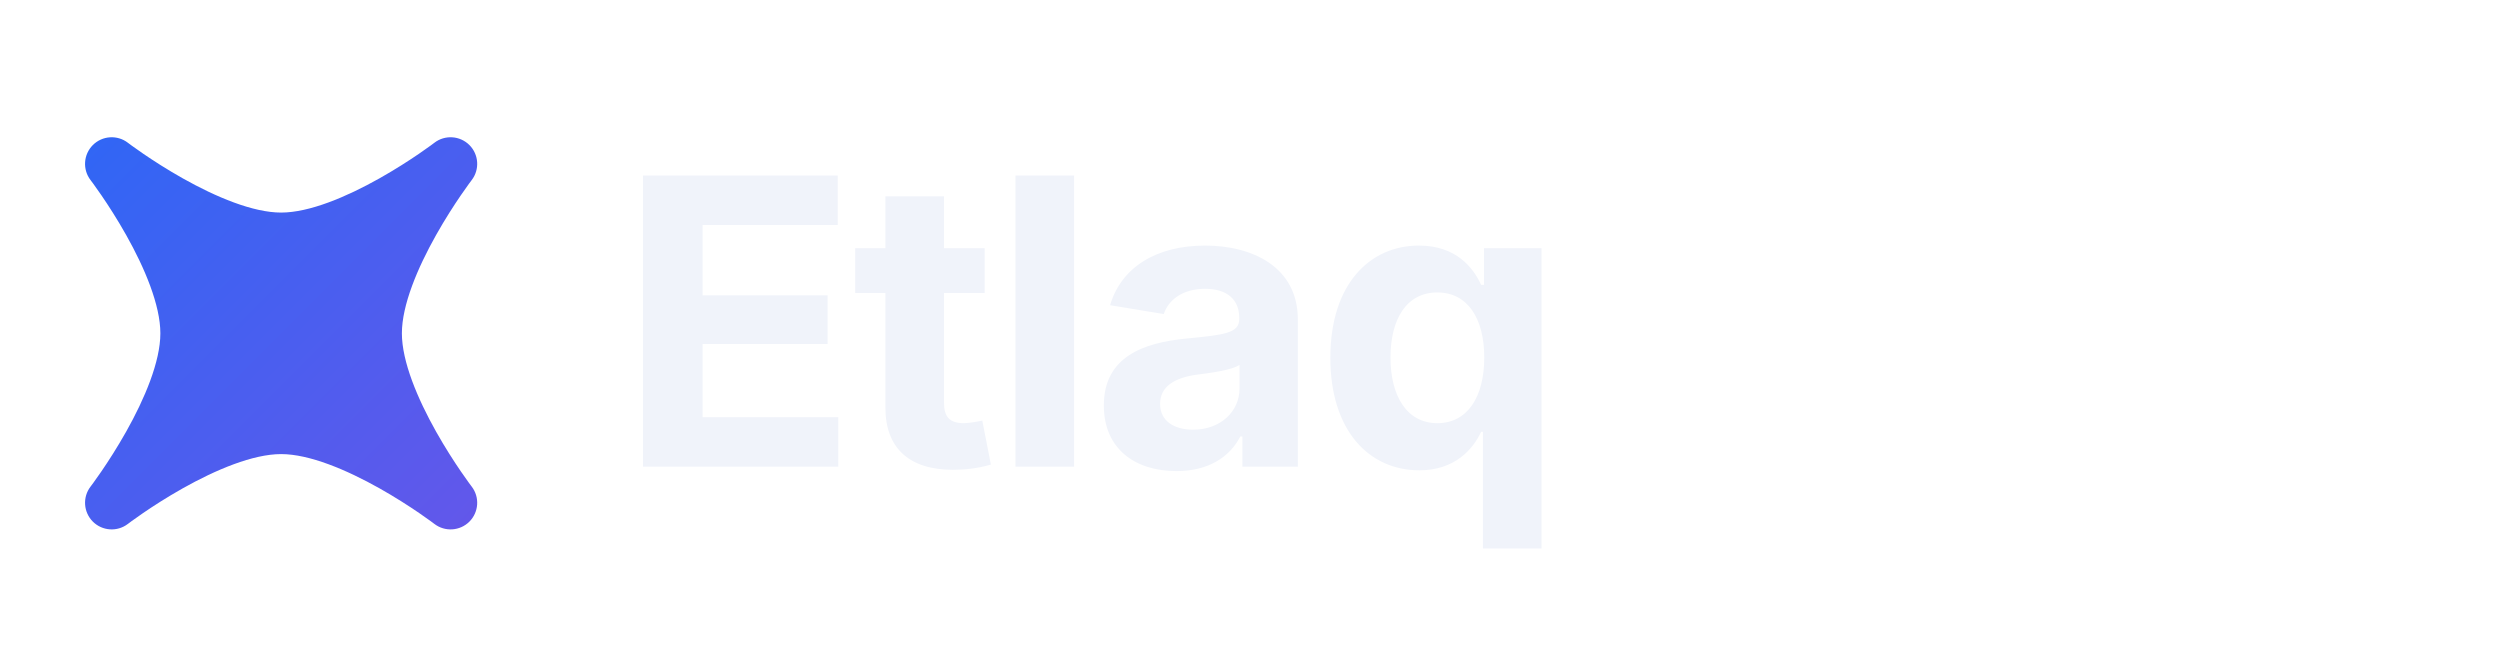
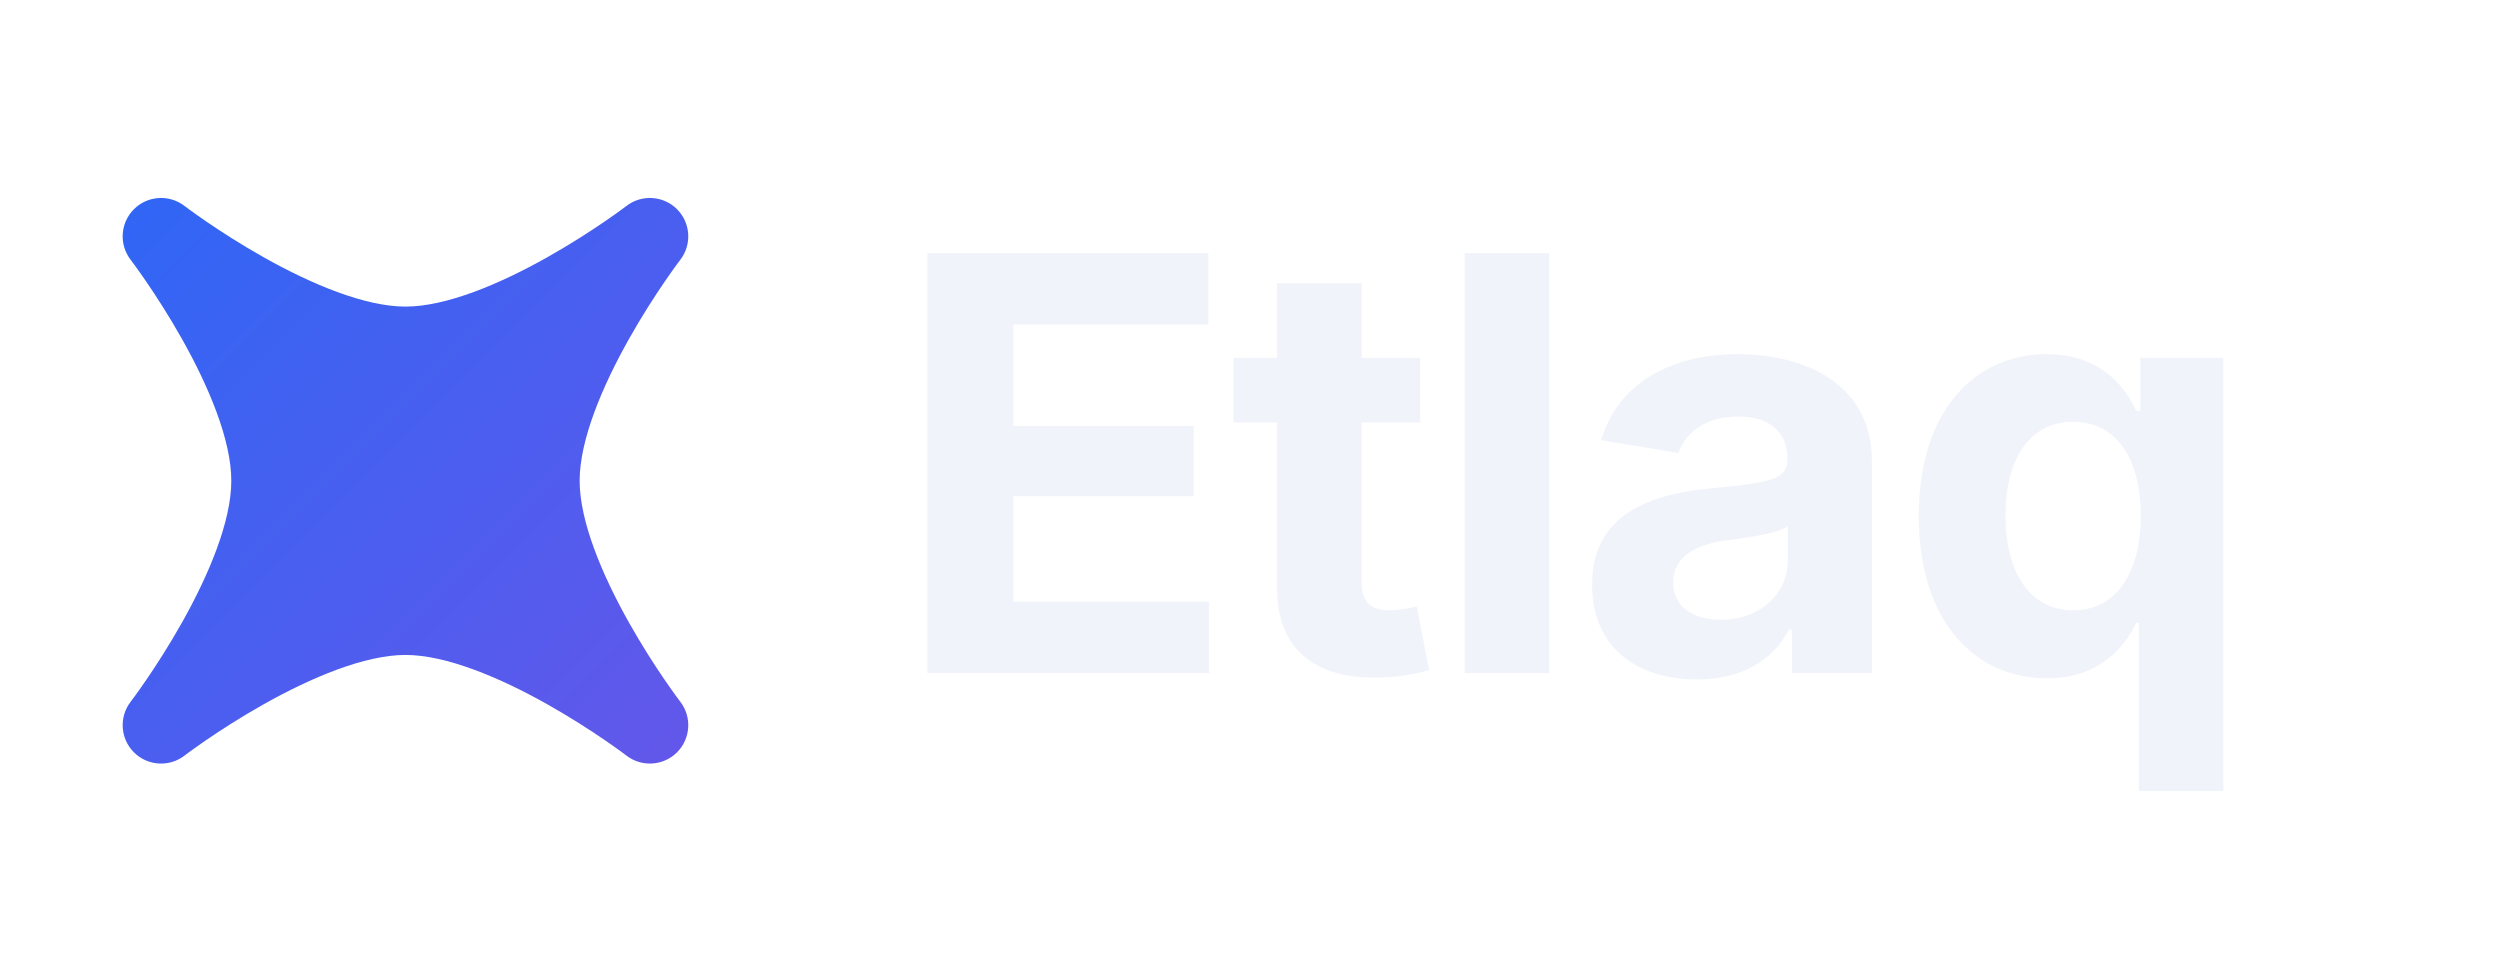
- <svg xmlns="http://www.w3.org/2000/svg" viewBox="0 0 150 40" fill="none">
+ <svg xmlns="http://www.w3.org/2000/svg" viewBox="0 0 104 40" fill="none">
  <defs>
    <linearGradient id="etlaqG" x1="0" y1="0" x2="1" y2="1">
      <stop offset="0" stop-color="#3066F5" />
      <stop offset="1" stop-color="#6357EA" />
    </linearGradient>
  </defs>
  <svg x="4" y="8" width="25" height="24" viewBox="0 0 17 16">
    <path fill-rule="evenodd" clip-rule="evenodd" d="M16.526 1.747C16.857 1.315 16.817 0.704 16.432 0.318C16.046 -0.067 15.435 -0.107 15.003 0.224L14.996 0.23L14.967 0.251C14.94 0.271 14.899 0.302 14.846 0.341C14.738 0.419 14.579 0.533 14.379 0.67C13.977 0.945 13.412 1.311 12.764 1.676C11.415 2.436 9.9 3.073 8.75 3.073C7.6 3.073 6.085 2.436 4.736 1.676C4.087 1.311 3.523 0.945 3.121 0.67C2.921 0.533 2.762 0.419 2.654 0.341C2.601 0.302 2.56 0.271 2.533 0.251L2.504 0.23L2.498 0.225L2.497 0.224C2.065 -0.107 1.454 -0.067 1.068 0.318C0.683 0.704 0.643 1.315 0.974 1.747L0.98 1.754L1.001 1.783C1.021 1.81 1.052 1.851 1.091 1.904C1.169 2.012 1.283 2.171 1.42 2.371C1.695 2.773 2.061 3.337 2.426 3.986C3.186 5.335 3.823 6.85 3.823 8C3.823 9.15 3.186 10.665 2.426 12.014C2.061 12.662 1.695 13.227 1.42 13.629C1.283 13.829 1.169 13.988 1.091 14.096C1.052 14.149 1.021 14.19 1.001 14.217L0.979 14.246L0.975 14.252C0.643 14.684 0.683 15.296 1.068 15.682C1.454 16.067 2.065 16.107 2.497 15.776L2.504 15.771L2.533 15.749C2.56 15.729 2.601 15.698 2.654 15.659C2.762 15.581 2.921 15.467 3.121 15.33C3.523 15.055 4.087 14.689 4.736 14.324C6.085 13.565 7.6 12.927 8.75 12.927C9.9 12.927 11.415 13.565 12.764 14.324C13.412 14.689 13.977 15.055 14.379 15.33C14.579 15.467 14.738 15.581 14.846 15.659C14.899 15.698 14.94 15.729 14.967 15.749L14.996 15.771L15.002 15.775C15.434 16.107 16.046 16.067 16.432 15.682C16.817 15.296 16.857 14.685 16.526 14.253L16.52 14.246L16.499 14.217C16.479 14.19 16.448 14.149 16.409 14.096C16.331 13.988 16.217 13.829 16.08 13.629C15.805 13.227 15.439 12.662 15.074 12.014C14.315 10.665 13.677 9.15 13.677 8C13.677 6.85 14.314 5.335 15.074 3.986C15.439 3.337 15.805 2.773 16.08 2.371C16.217 2.171 16.331 2.012 16.409 1.904C16.448 1.851 16.479 1.81 16.499 1.783L16.52 1.754L16.526 1.747Z" fill="url(#etlaqG)" />
  </svg>
  <text x="37" y="28" font-family="Inter, system-ui, -apple-system, 'Segoe UI', Roboto, sans-serif" font-size="24" font-weight="700" letter-spacing="-0.5" fill="#F0F3FA">Etlaq</text>
</svg>
